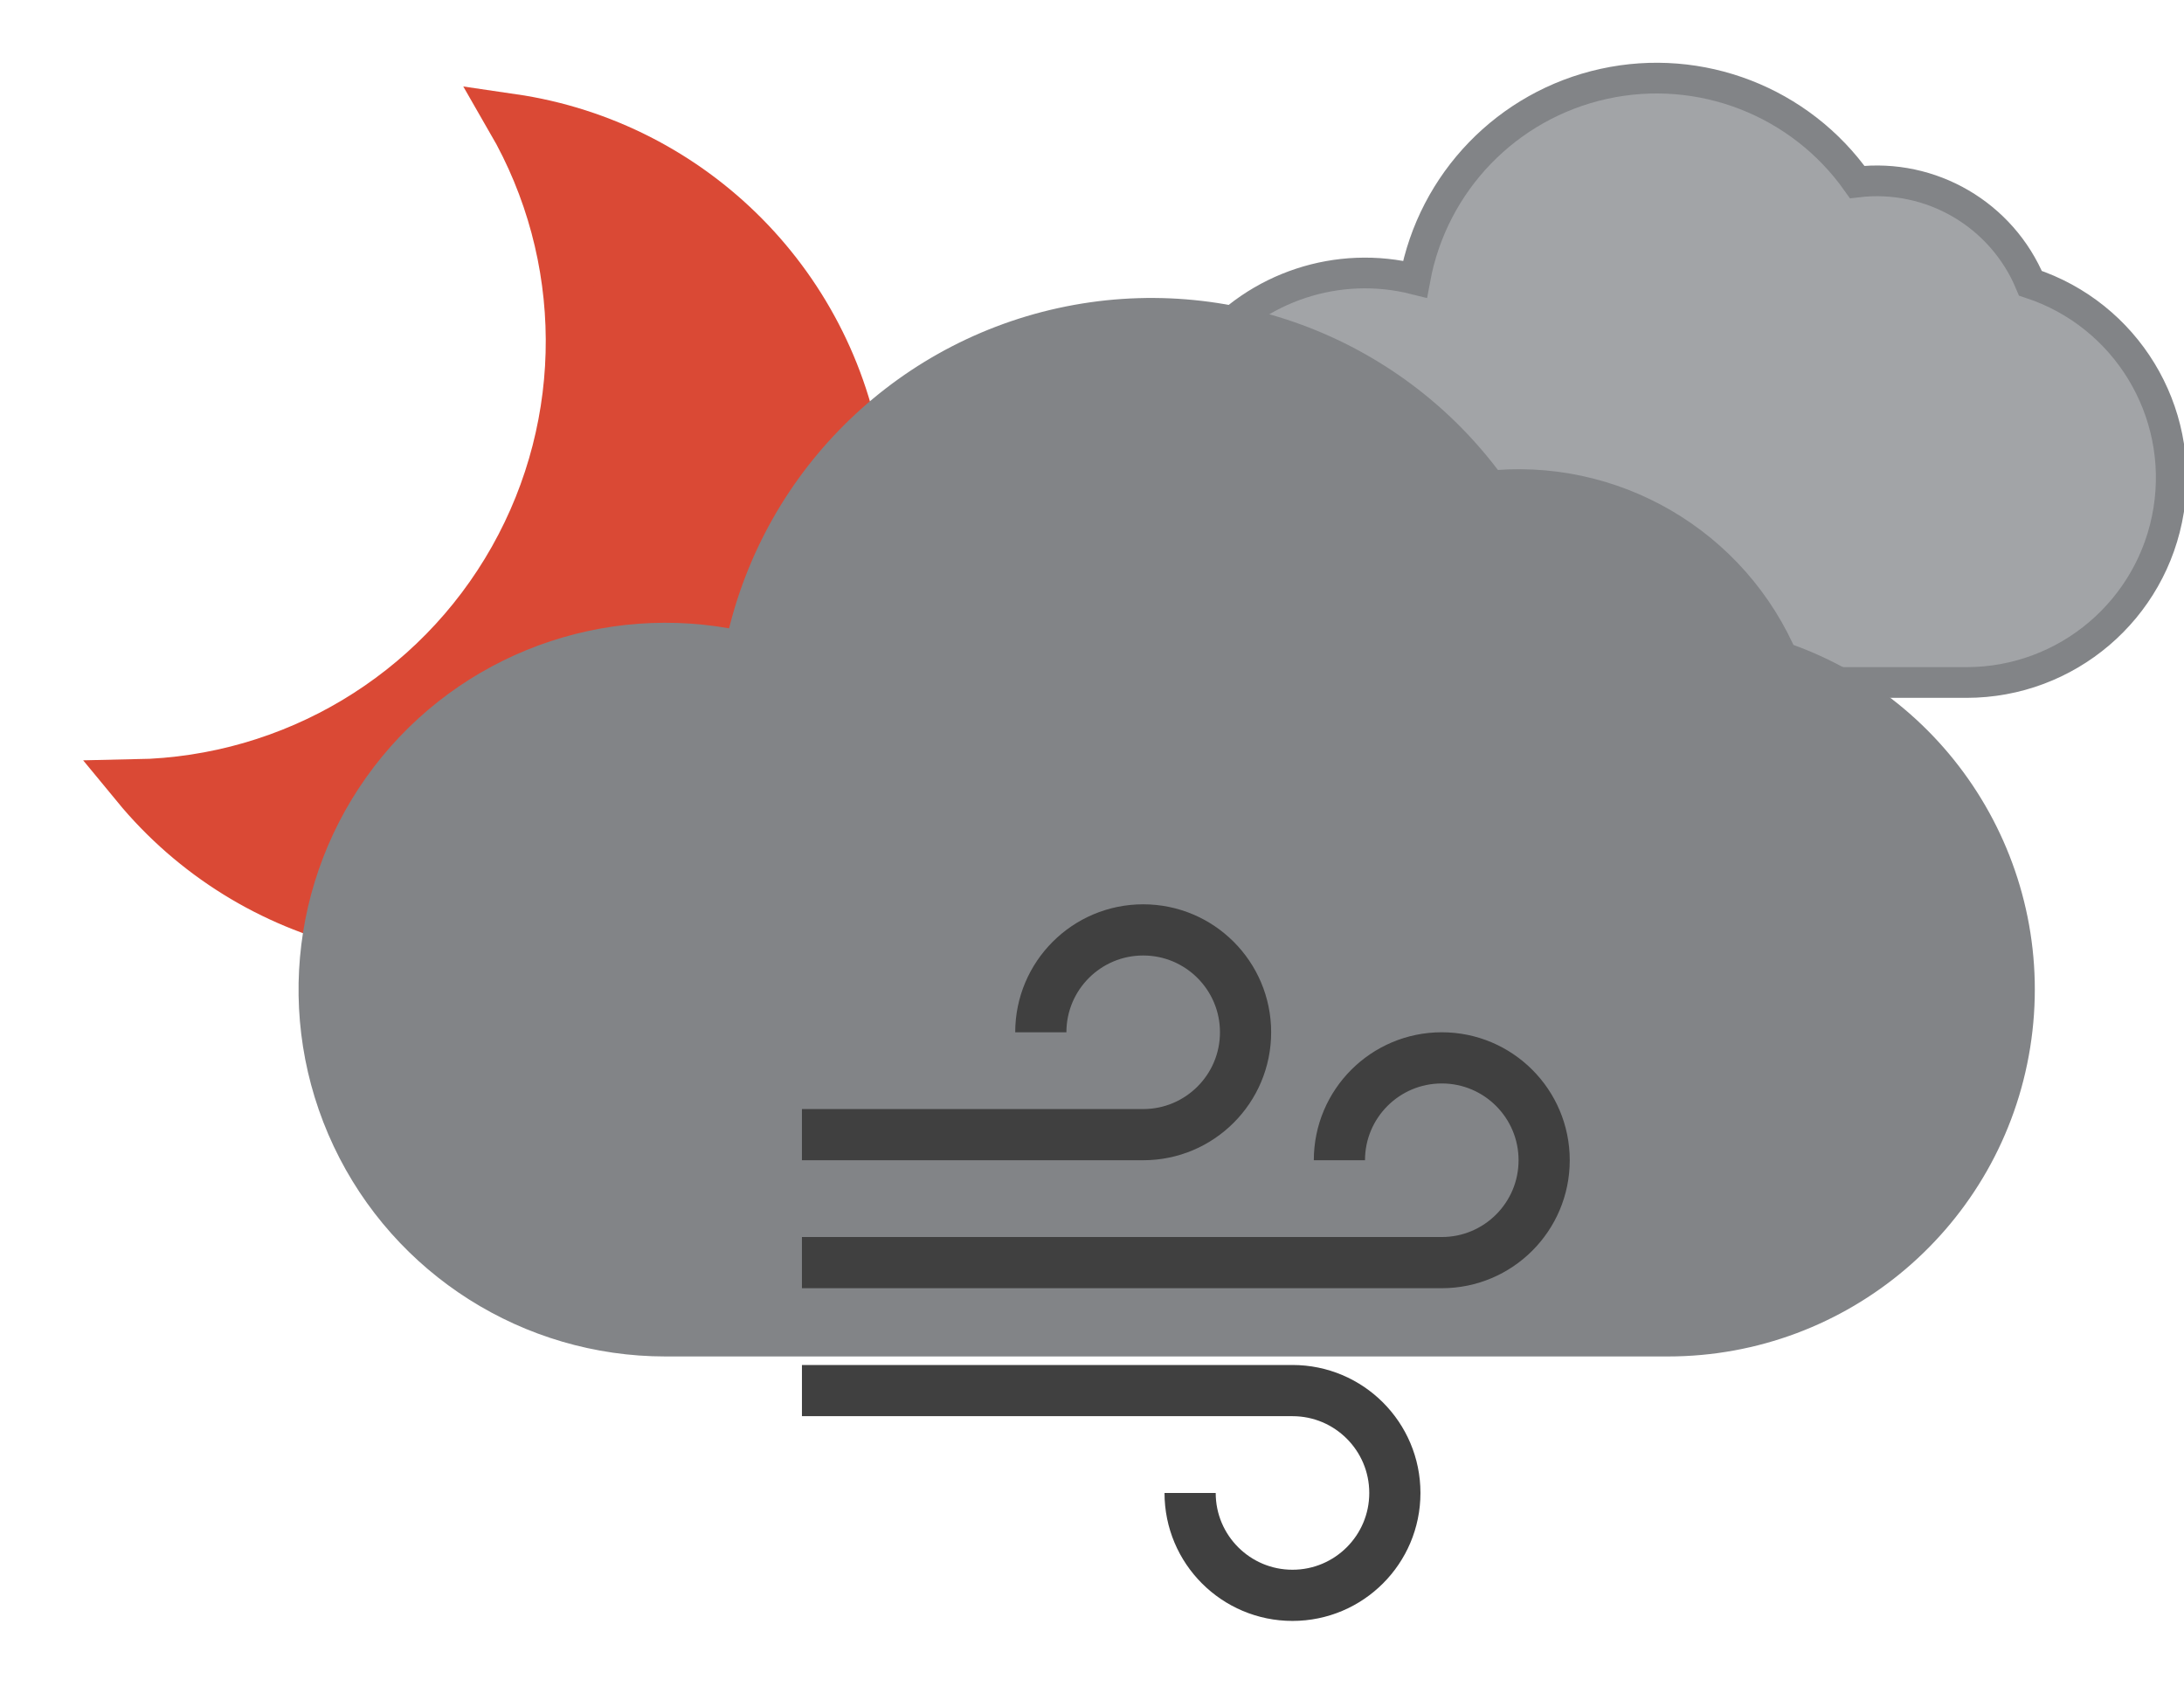
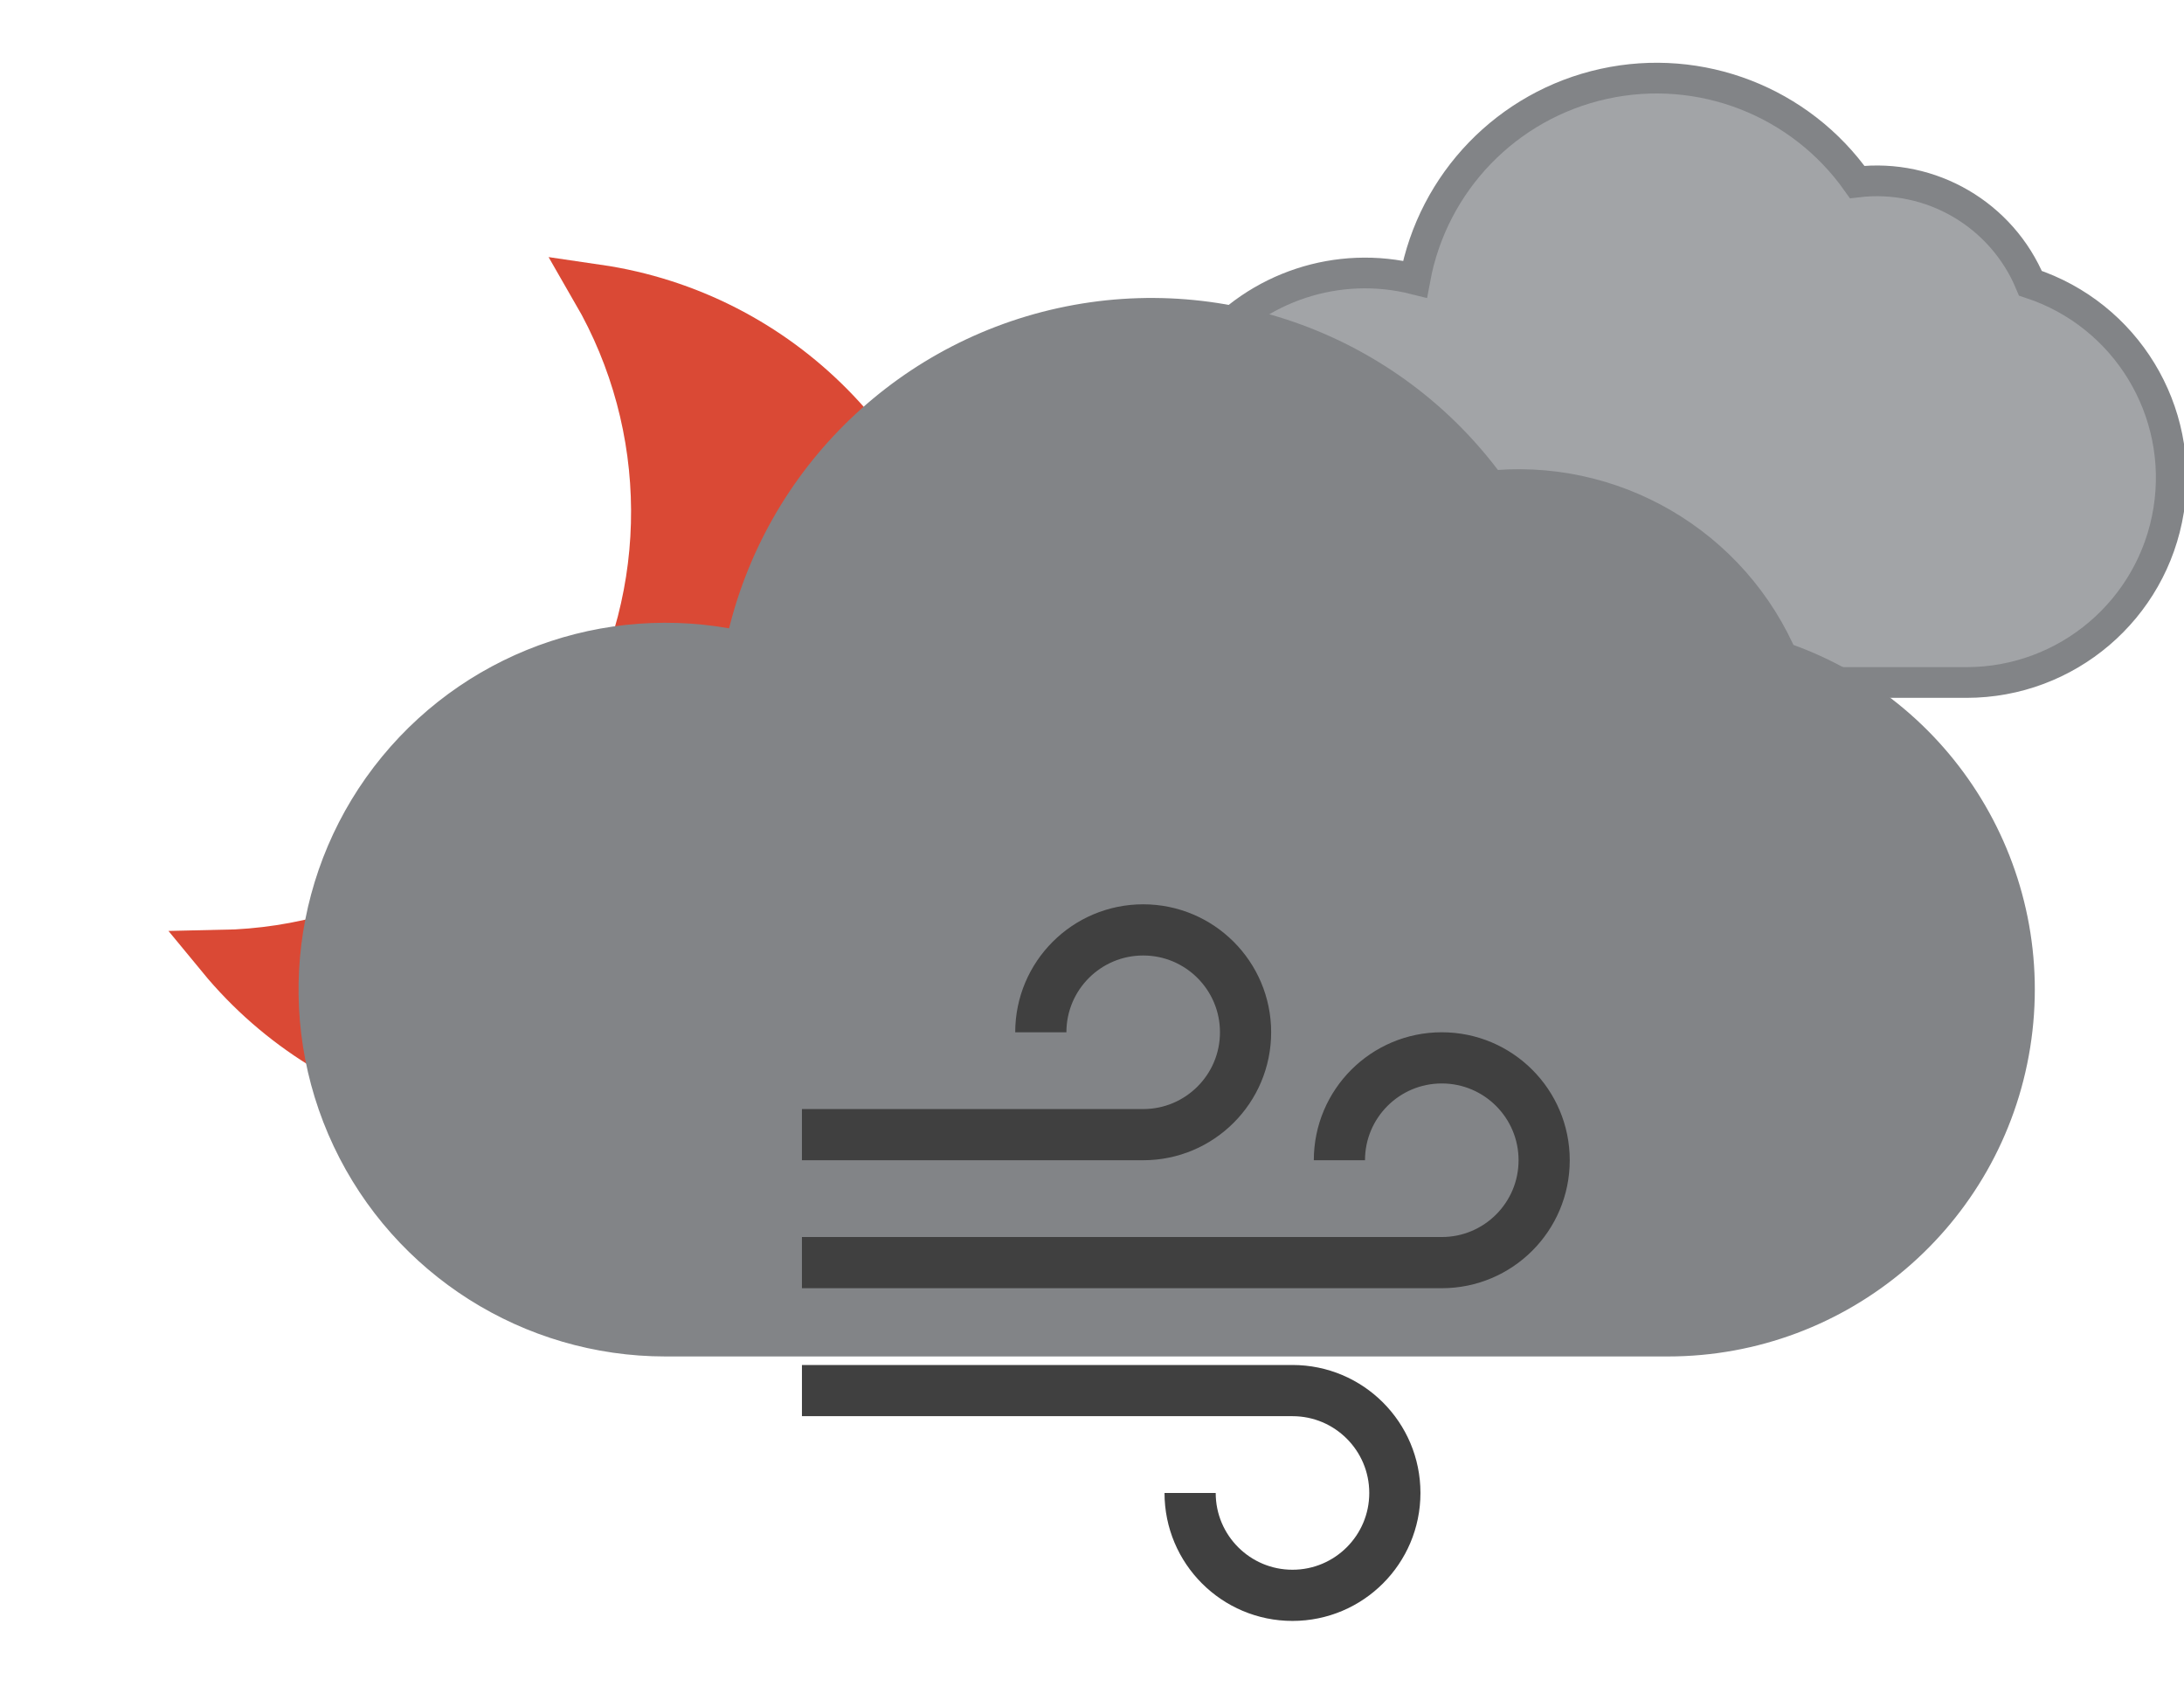
<svg xmlns="http://www.w3.org/2000/svg" version="1.1" width="128" height="100" viewBox="-64 -50 128 100">
  <g stroke-width="3">
-     <path stroke="#da4935" fill="#da4935" d="M -34,-43 a 26,26 0 0 1 -22,39 a 24,24 0 1 0 22,-39 z" />
+     <path stroke="#da4935" fill="#da4935" d="M -29,-33 a 26,26 0 0 1 -22,39 a 24,24 0 1 0 22,-39 z" />
    <path stroke="#828487" stroke-width="1.8" fill="#A2A4A7" d="M 16,-10 a 12,12 0 1 1 2.928,-23.637 a 14.4,14.4 0 0 1 25.92,-5.695 a 9.75,9.75 0 0 1 10.151,5.932 a 12,12 0 0 1 -3.747,23.4 z " />
    <path stroke="#828487" fill="#828487" d="M -25,28 a 20,20 0 1 1 4.88,-39.395 a 24,24 0 0 1 43.201,-9.491 a 16.25,16.25 0 0 1 16.919,9.886 a 20,20 0 0 1 -6.245,39z" />
    <path stroke-width="3.0" stroke="#404040" fill="none" d="M-17,16.5 h20.0 a6.0,6.0 0 1 0 -6.0,-6.0 M-17,24 h37.5 a6.0,6.0 0 1 0 -6.0,-6.0 M-17,31.5 h28.75 a6.0,6.0 0 1 1 -6.0,6.0" />
  </g>
</svg>
